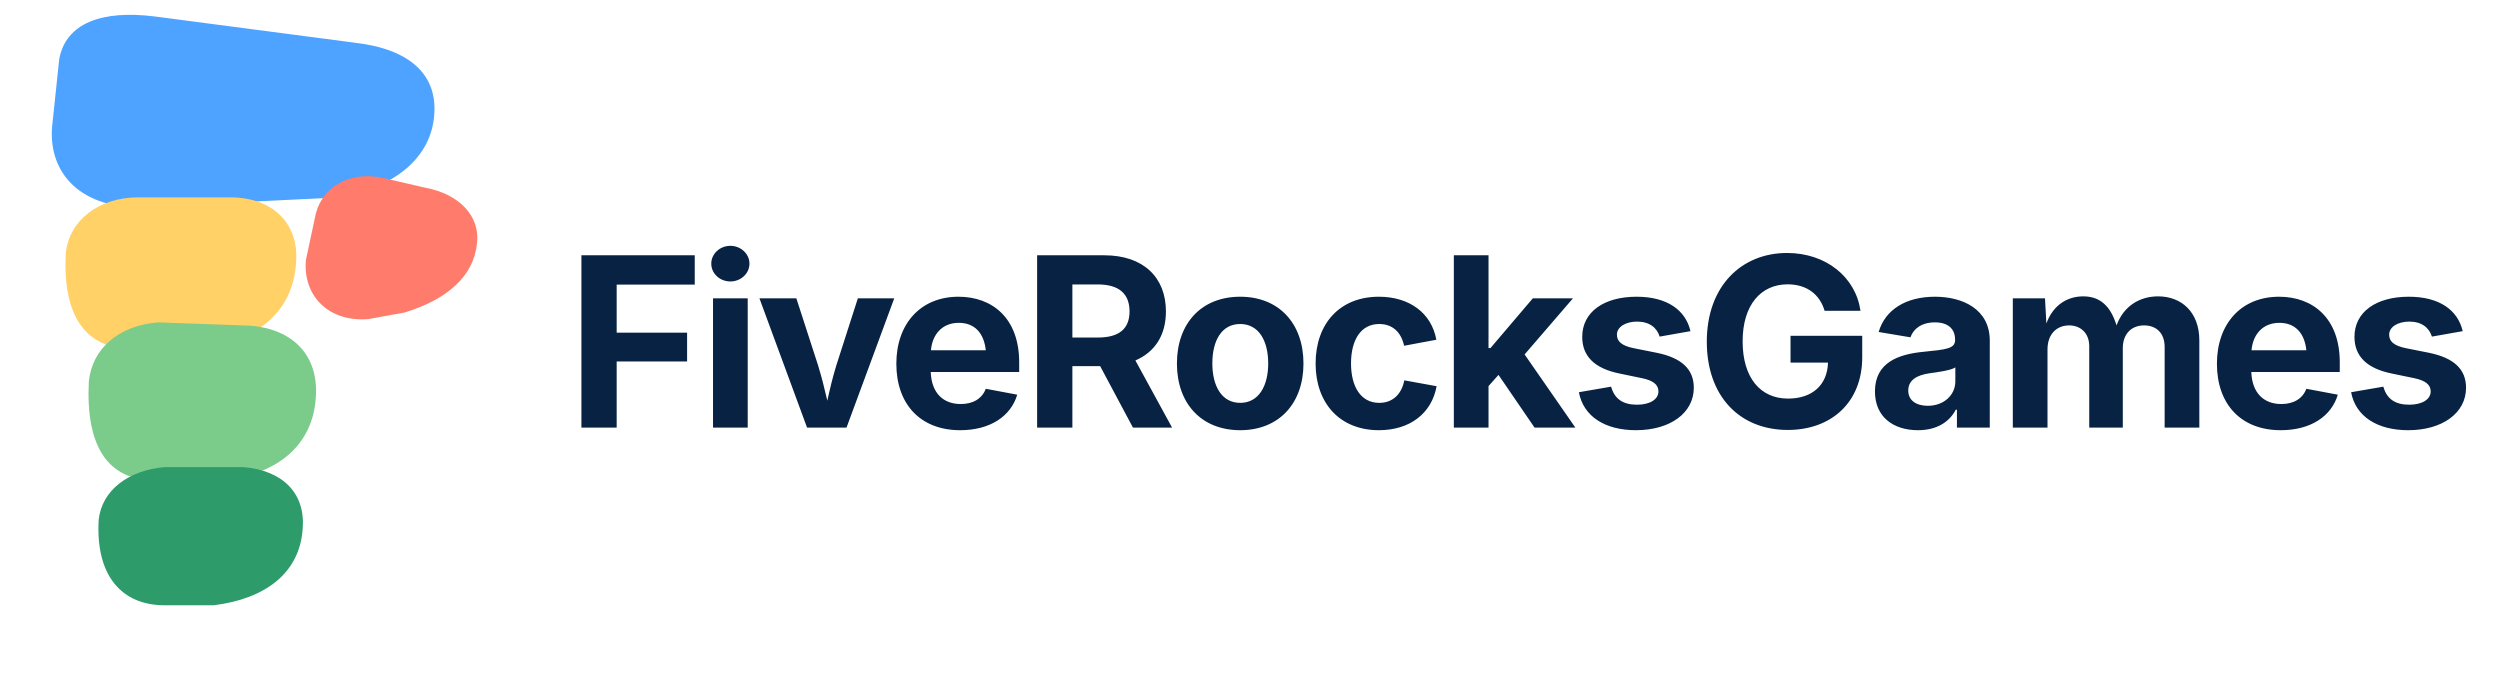
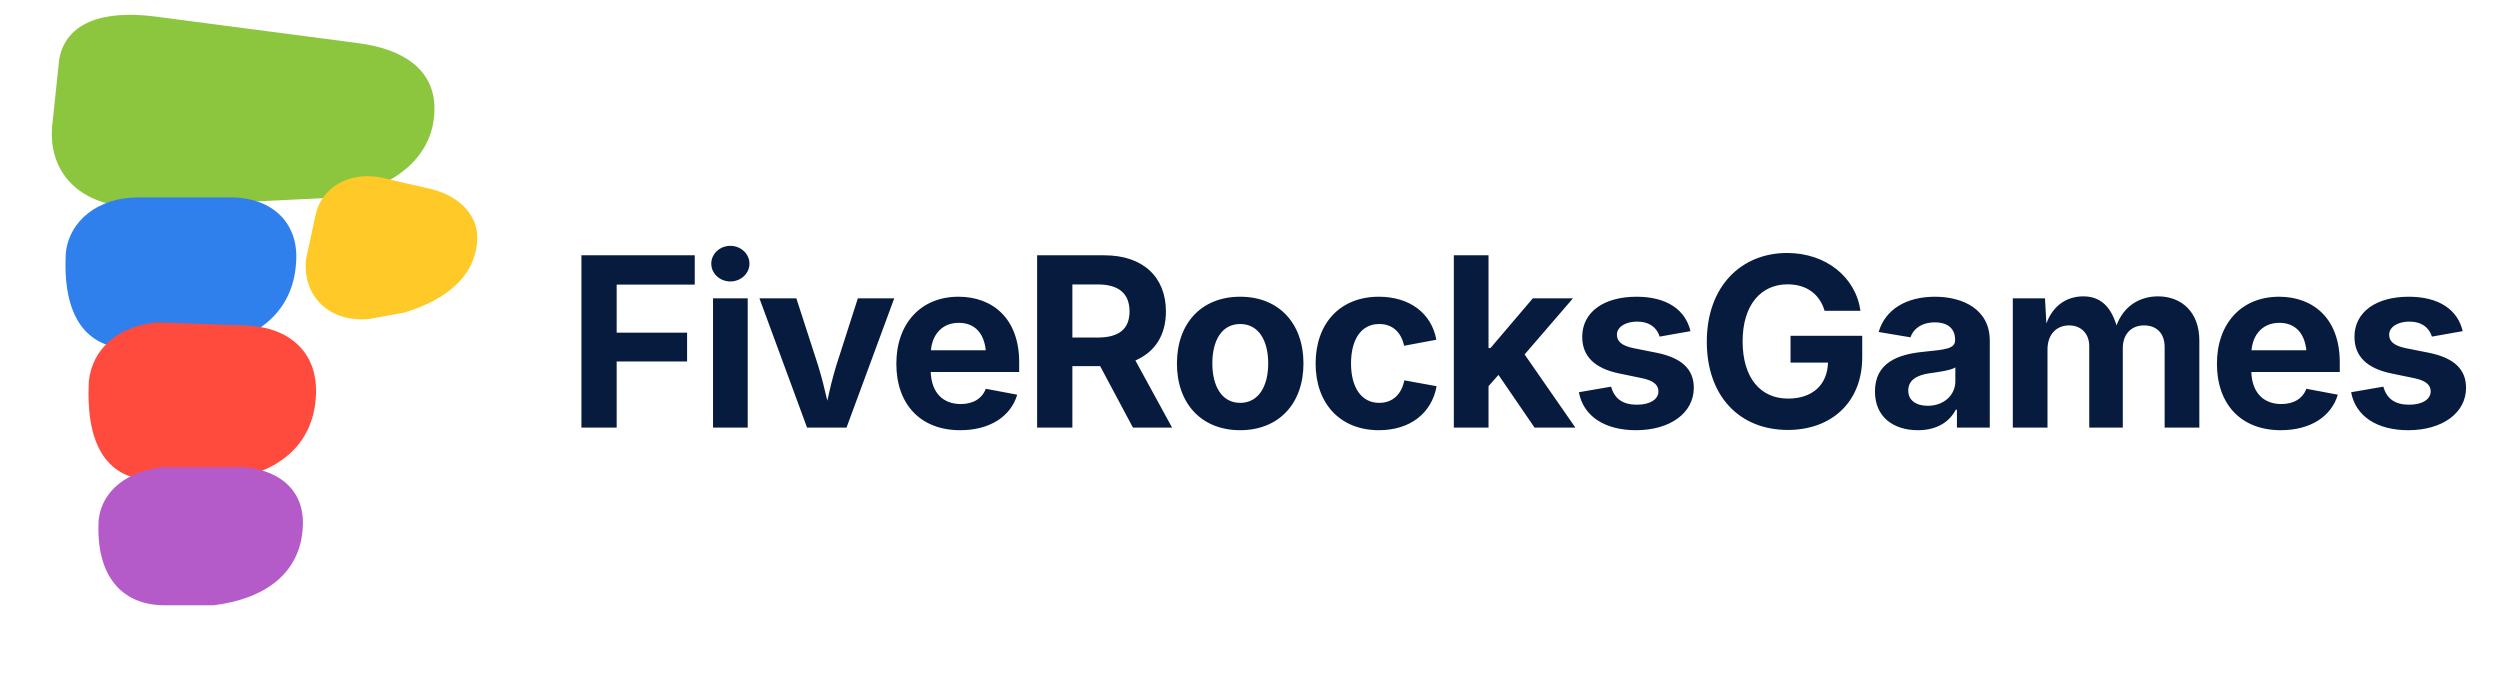
<svg xmlns="http://www.w3.org/2000/svg" viewBox="0 0 760 205" role="img" aria-label="FiveRocksGames">
  <g>
-     <path fill="#4DA3FF" d="M18 18C20 7 31 3 47 5l61 8c17 2 25 10 24 22-1 13-12 22-29 25l-61 3C24 63 14 52 16 37l2-19z" />
-     <path fill="#FFD166" d="M20 77c1-10 10-17 22-17h28c13 0 21 8 20 20-1 15-12 24-30 26H40c-14 0-21-10-20-29z" />
-     <path fill="#FF7B6B" d="M96 65c2-8 10-13 20-11l13 3c11 2 17 9 16 17-1 10-9 17-22 21l-11 2c-12 1-20-7-19-18l3-14z" />
-     <path fill="#7BCB8B" d="M27 116c1-10 9-17 21-18l28 1c13 1 21 9 20 22-1 14-11 23-28 25H47c-14 0-21-10-20-30z" />
-     <path fill="#2E9C6A" d="M30 158c1-9 9-15 20-16h24c12 1 19 8 18 19-1 13-11 21-27 23H50c-13 0-21-9-20-26z" />
+     <path fill="#8CC63F" d="M18 18C20 7 31 3 47 5l61 8c17 2 25 10 24 22-1 13-12 22-29 25l-61 3C24 63 14 52 16 37l2-19z" />
+     <path fill="#2F80ED" d="M20 77c1-10 10-17 22-17h28c13 0 21 8 20 20-1 15-12 24-30 26H40c-14 0-21-10-20-29z" />
+     <path fill="#FFC928" d="M96 65c2-8 10-13 20-11l13 3c11 2 17 9 16 17-1 10-9 17-22 21l-11 2c-12 1-20-7-19-18l3-14z" />
+     <path fill="#FF4B3E" d="M27 116c1-10 9-17 21-18l28 1c13 1 21 9 20 22-1 14-11 23-28 25H47c-14 0-21-10-20-30z" />
+     <path fill="#B45AC9" d="M30 158c1-9 9-15 20-16h24c12 1 19 8 18 19-1 13-11 21-27 23H50c-13 0-21-9-20-26z" />
  </g>
-   <text x="172" y="130" fill="#072243" font-family="Inter,Segoe UI,Arial,sans-serif" font-size="72" font-weight="700" letter-spacing="-2">FiveRocksGames</text>
+   <text x="172" y="130" fill="#071B3E" font-family="Inter,Segoe UI,Arial,sans-serif" font-size="72" font-weight="700" letter-spacing="-2">FiveRocksGames</text>
</svg>
